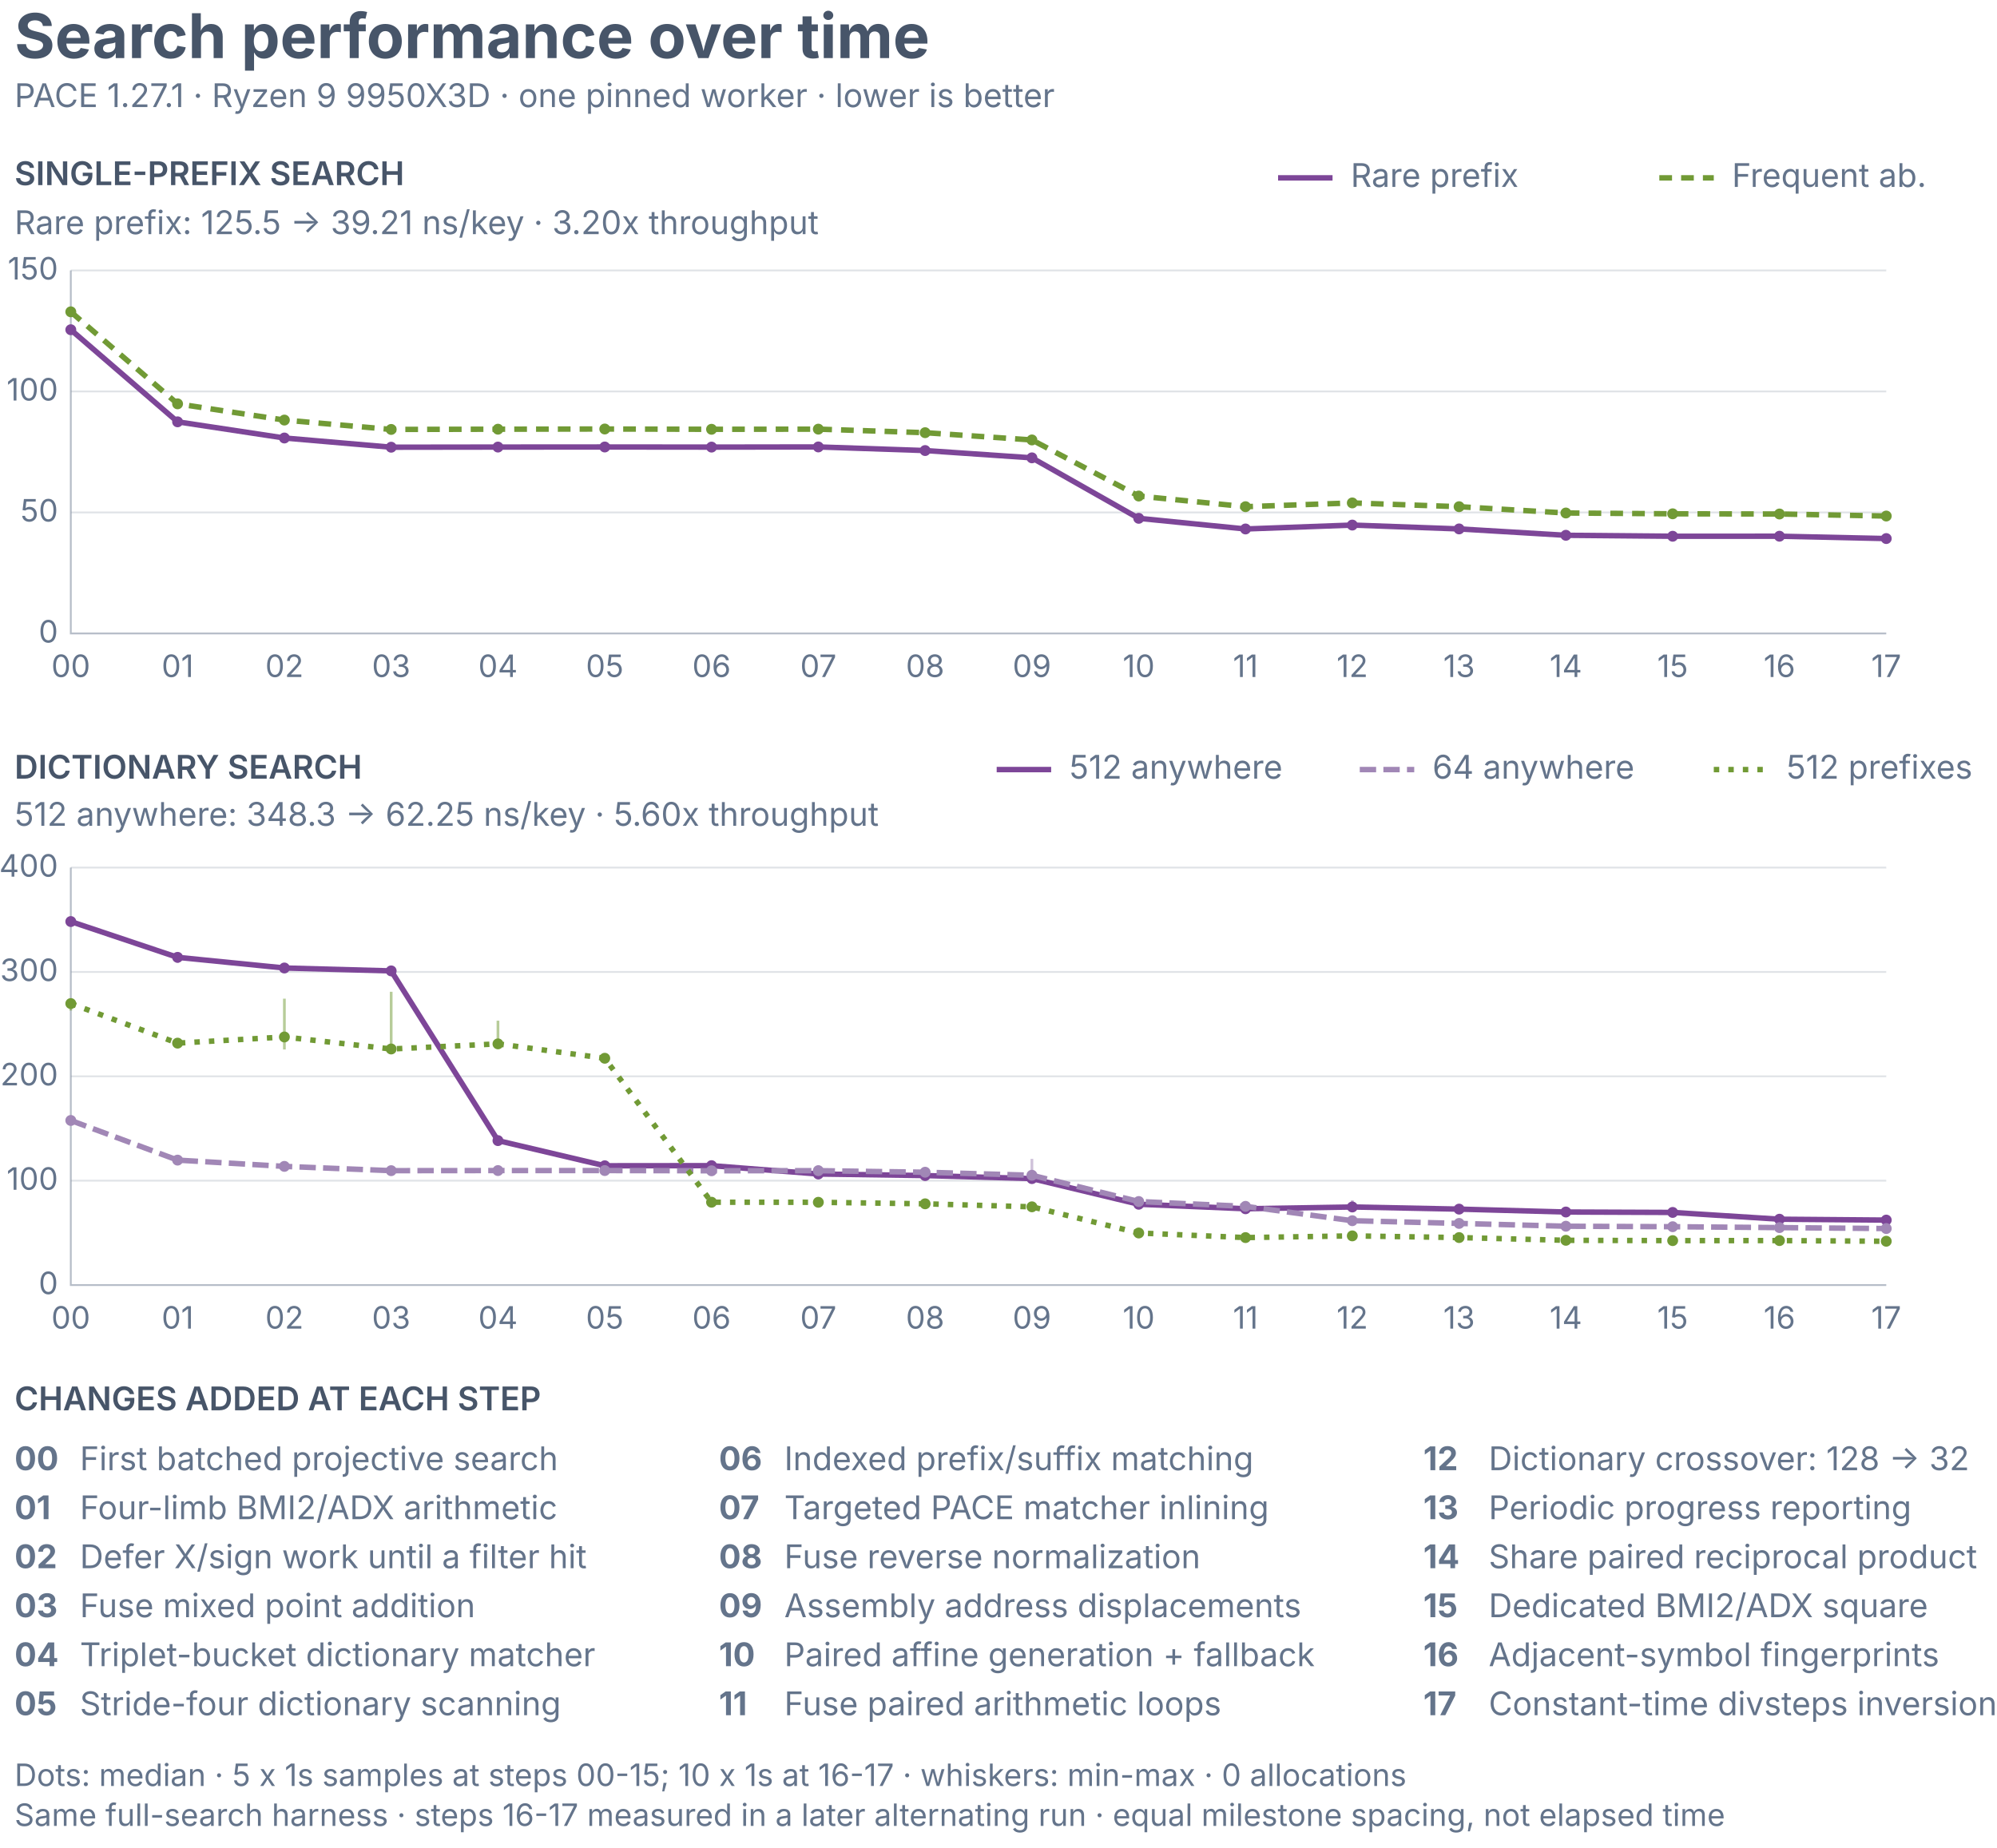
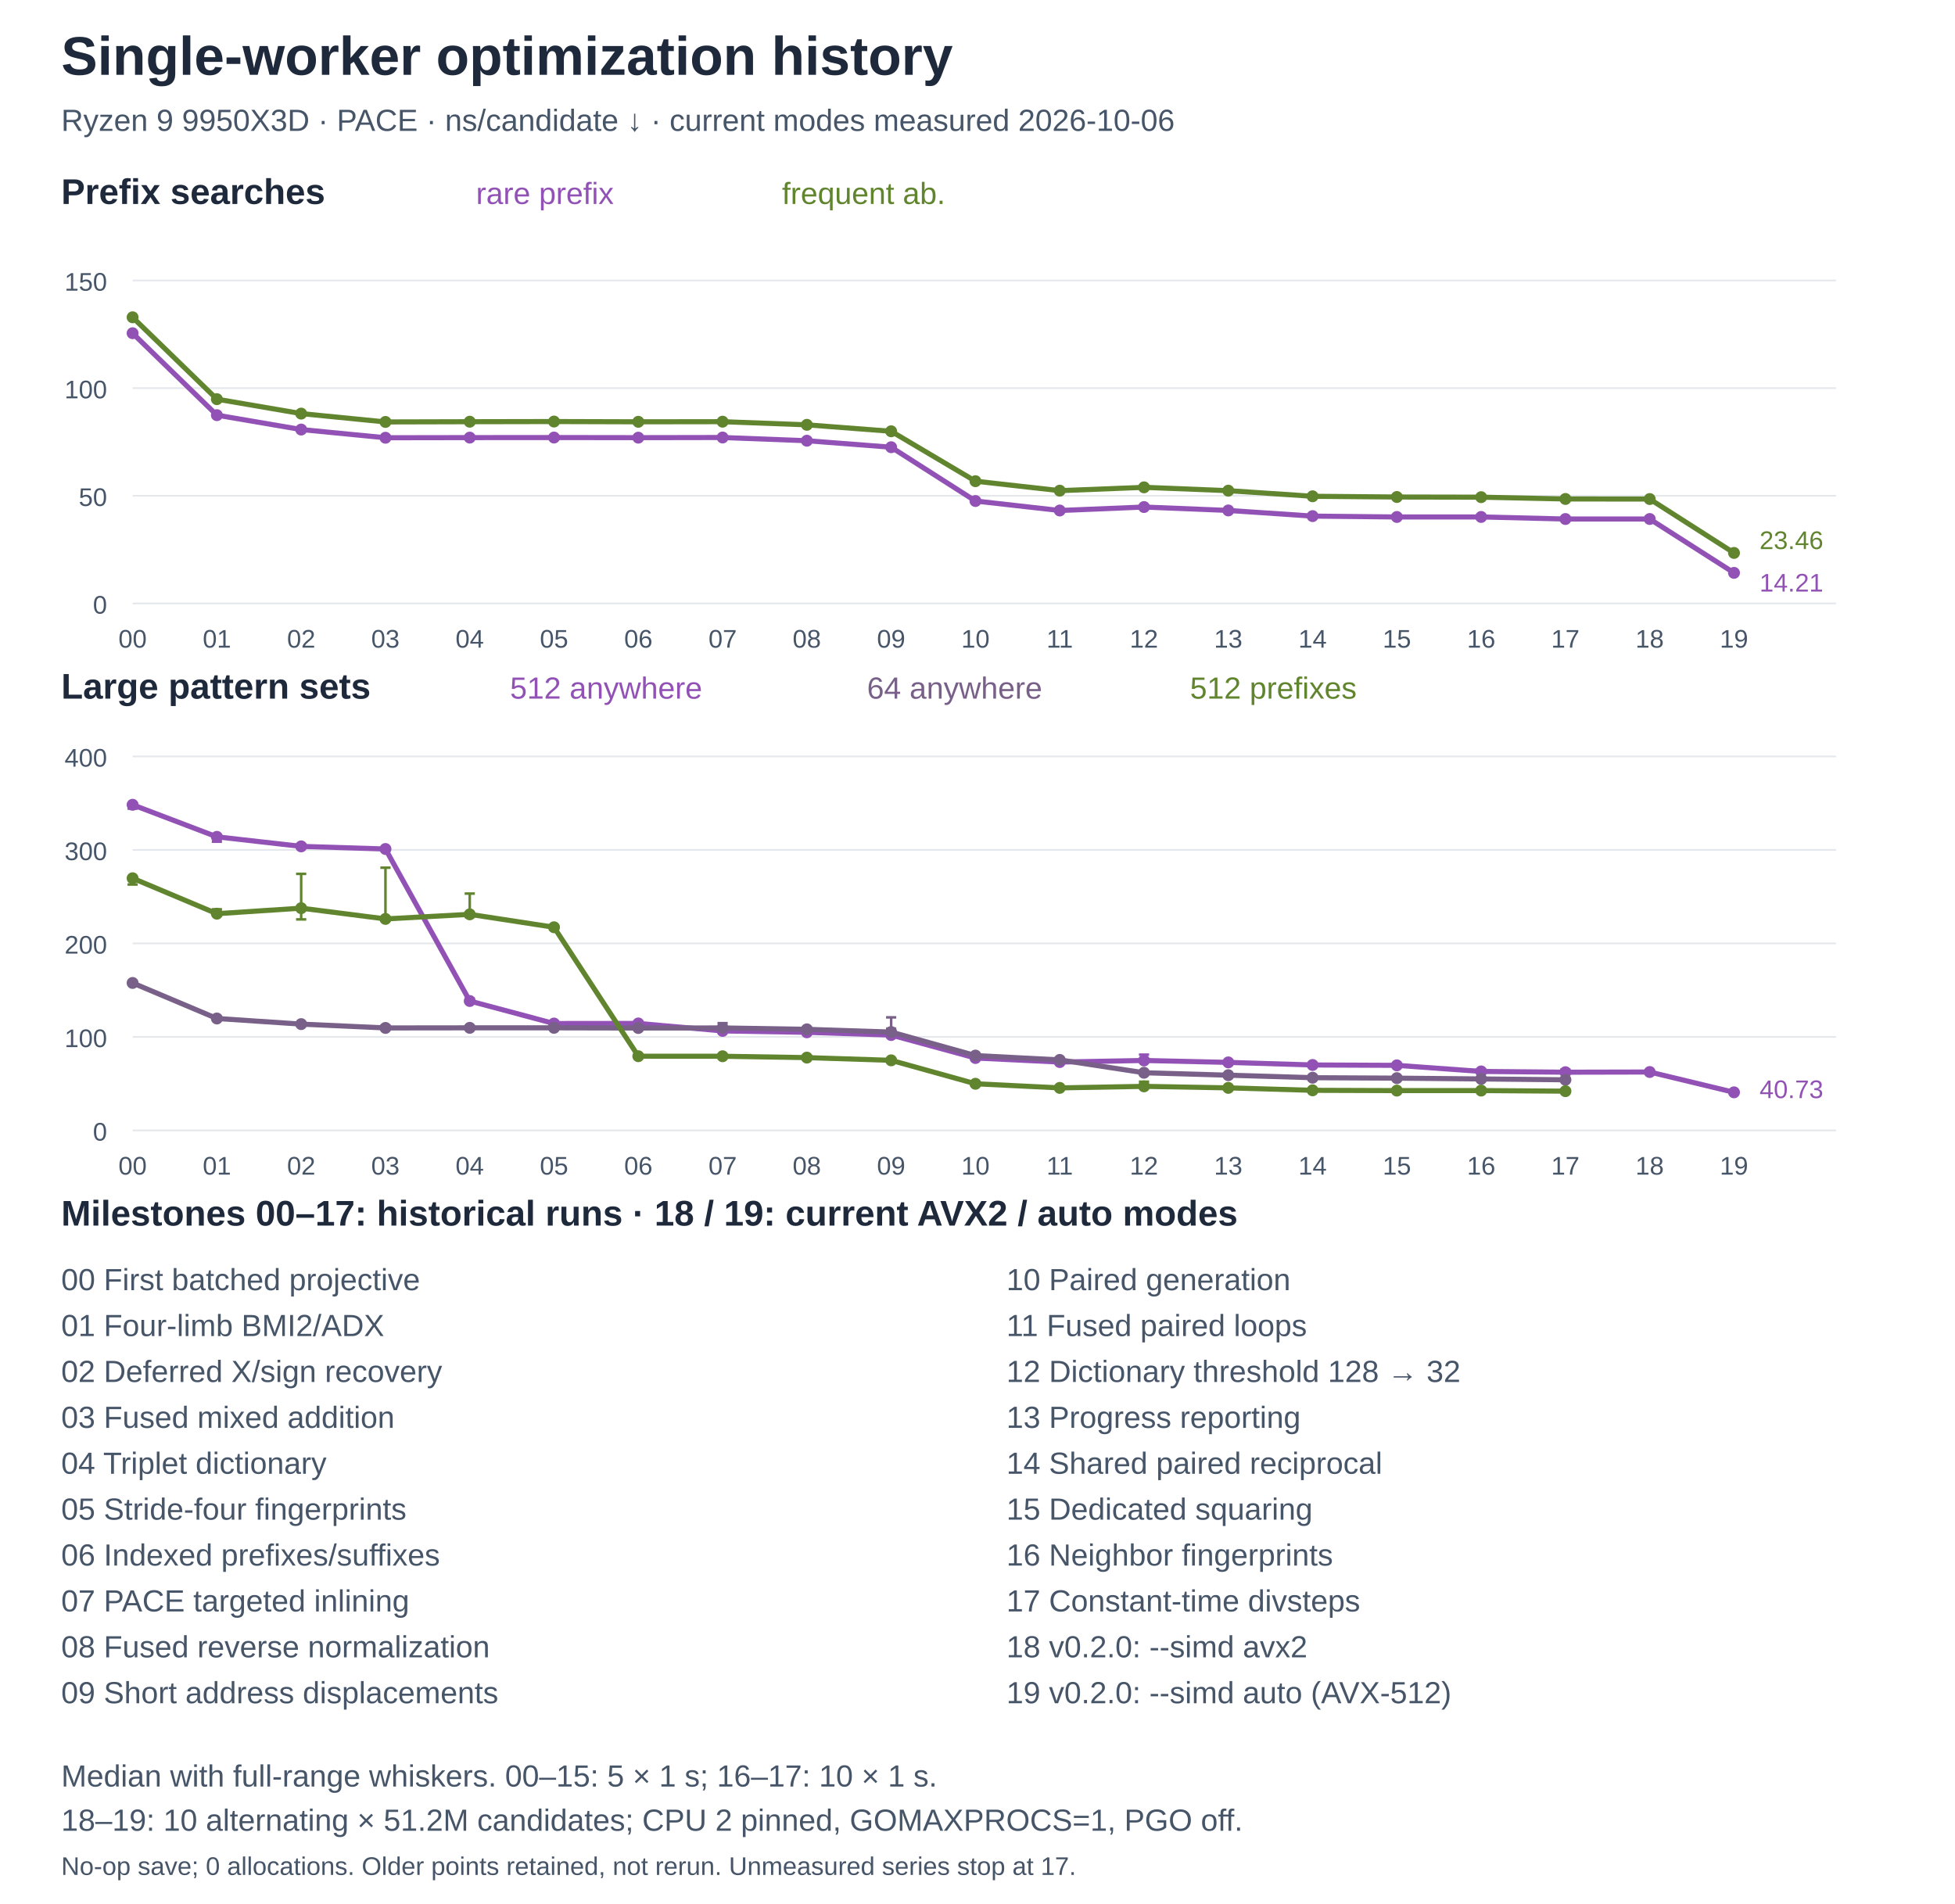
- <svg xmlns="http://www.w3.org/2000/svg" viewBox="36 6 1100 1018">
-   <style>:root{color-scheme:light}text{fill:#64748b;font-family:-apple-system,BlinkMacSystemFont,"Segoe UI",sans-serif;font-size:18px}polyline{fill:none;stroke-width:3;stroke-linejoin:round}circle{stroke:none}.title{fill:#475569;font-size:34px;font-weight:650}.section{fill:#475569;font-weight:600}.section,.summary{font-size:18px}.axis,.grid{fill:none;stroke:#8592a3;stroke-width:1}.grid{stroke-opacity:.25}.axis{stroke-opacity:.6}.ticks text{font-size:17px;font-variant-numeric:tabular-nums}.series{fill:currentColor;stroke:currentColor}.range{fill:none;stroke-width:1.5;stroke-opacity:.5}.dictionary512,.rare{color:#7d4698}.frequent,.prefix512{color:#719a35}.frequent polyline{stroke-dasharray:7 5}.dictionary64{color:#a187b6}.dictionary64 polyline{stroke-dasharray:9 4}.prefix512 polyline{stroke-dasharray:3 5}.step{font-weight:650;font-variant-numeric:tabular-nums}.footer{font-size:17px}</style>
-   <text x="44" y="38" class="title">Search performance over time</text>
-   <text x="44" y="65">PACE 1.27.1 · Ryzen 9 9950X3D · one pinned worker · lower is better</text>
-   <text x="44" y="108" class="section">SINGLE-PREFIX SEARCH</text>
-   <text x="44" y="135" class="summary">Rare prefix: 125.5 → 39.21 ns/key · 3.20x throughput</text>
-   <path stroke-width="3" d="M740 104h30" class="series rare" />
-   <text x="780" y="109">Rare prefix</text>
-   <path stroke-dasharray="7 5" stroke-width="3" d="M950 104h30" class="series frequent" />
-   <text x="990" y="109">Frequent ab.</text>
-   <path d="M75 155h1000M75 221.67h1000M75 288.33h1000" class="grid" />
-   <path d="M75 155v200h1000" class="axis" />
-   <g class="ticks" text-anchor="end">
-     <text x="68" y="160">150</text>
-     <text x="68" y="226.67">100</text>
-     <text x="68" y="293.33">50</text>
-     <text x="68" y="360">0</text>
-   </g>
-   <g class="ticks" text-anchor="middle">
-     <text x="75" y="379">00</text>
-     <text x="133.82" y="379">01</text>
-     <text x="192.65" y="379">02</text>
-     <text x="251.47" y="379">03</text>
-     <text x="310.29" y="379">04</text>
-     <text x="369.12" y="379">05</text>
-     <text x="427.94" y="379">06</text>
-     <text x="486.76" y="379">07</text>
-     <text x="545.59" y="379">08</text>
-     <text x="604.41" y="379">09</text>
-     <text x="663.24" y="379">10</text>
-     <text x="722.06" y="379">11</text>
-     <text x="780.88" y="379">12</text>
-     <text x="839.71" y="379">13</text>
-     <text x="898.53" y="379">14</text>
-     <text x="957.35" y="379">15</text>
-     <text x="1016.18" y="379">16</text>
-     <text x="1075" y="379">17</text>
-   </g>
-   <g id="rare" class="series rare">
-     <path d="M75 187.53v.27m58.82 50.55v.08m58.83 8.68v.25m58.82 4.95v.08m58.82-.1v.08m58.83-.13v.07m58.82-.18v.26m58.82-.15v.11m58.83 1.8v.1m58.82 3.82v.21m58.83 33.27v.05m58.82 5.8v.07m58.82-2.2v.04m58.83 2.1v.02m58.82 3.46v.04m58.82-.64v1.19m58.83-.12v.09m58.82 1.22v.06" class="range" />
-     <polyline points="75,187.67 133.82,238.41 192.65,247.32 251.47,252.39 310.29,252.31 369.12,252.27 427.94,252.33 486.76,252.24 545.59,254.23 604.41,258.25 663.24,291.57 722.06,297.44 780.88,295.29 839.71,297.41 898.53,300.92 957.35,301.45 1016.18,301.43 1075,302.72" />
-     <circle cx="75" cy="187.67" r="3" />
-     <circle cx="133.82" cy="238.41" r="3" />
-     <circle cx="192.65" cy="247.32" r="3" />
-     <circle cx="251.47" cy="252.39" r="3" />
-     <circle cx="310.29" cy="252.31" r="3" />
-     <circle cx="369.12" cy="252.27" r="3" />
-     <circle cx="427.94" cy="252.33" r="3" />
-     <circle cx="486.76" cy="252.24" r="3" />
-     <circle cx="545.59" cy="254.23" r="3" />
-     <circle cx="604.41" cy="258.25" r="3" />
-     <circle cx="663.24" cy="291.57" r="3" />
-     <circle cx="722.06" cy="297.44" r="3" />
-     <circle cx="780.88" cy="295.29" r="3" />
-     <circle cx="839.71" cy="297.41" r="3" />
-     <circle cx="898.53" cy="300.92" r="3" />
-     <circle cx="957.35" cy="301.45" r="3" />
-     <circle cx="1016.18" cy="301.43" r="3" />
-     <circle cx="1075" cy="302.72" r="3" />
-   </g>
-   <g id="frequent" class="series frequent">
-     <path d="M75 177.53v.4m58.82 50.44v.16m58.83 8.76v.2m58.82 5v.12m58.82-.25v.15m58.83-.18v.08m58.82-.09v.24m58.82-.28v.23m58.83 1.77v.13m58.82 3.68v.31m58.83 30.81v.1m58.82 5.81v.08m58.82-2.16v.07m58.83 2.01v.05m58.82 3.46v.02m58.82-.64v1.18m58.83-.07v.09m58.82.95v.2" class="range" />
-     <polyline points="75,177.8 133.82,228.49 192.65,237.44 251.47,242.6 310.29,242.47 369.12,242.36 427.94,242.52 486.76,242.44 545.59,244.39 604.41,248.39 663.24,279.29 722.06,285.16 780.88,283.09 839.71,285.16 898.53,288.64 957.35,289.08 1016.18,289.19 1075,290.31" />
-     <circle cx="75" cy="177.8" r="3" />
-     <circle cx="133.82" cy="228.49" r="3" />
-     <circle cx="192.65" cy="237.44" r="3" />
-     <circle cx="251.47" cy="242.6" r="3" />
-     <circle cx="310.29" cy="242.47" r="3" />
-     <circle cx="369.12" cy="242.36" r="3" />
-     <circle cx="427.94" cy="242.52" r="3" />
-     <circle cx="486.76" cy="242.44" r="3" />
-     <circle cx="545.59" cy="244.39" r="3" />
-     <circle cx="604.41" cy="248.39" r="3" />
-     <circle cx="663.24" cy="279.29" r="3" />
-     <circle cx="722.06" cy="285.16" r="3" />
-     <circle cx="780.88" cy="283.09" r="3" />
-     <circle cx="839.71" cy="285.16" r="3" />
-     <circle cx="898.53" cy="288.64" r="3" />
-     <circle cx="957.35" cy="289.08" r="3" />
-     <circle cx="1016.18" cy="289.19" r="3" />
-     <circle cx="1075" cy="290.31" r="3" />
-   </g>
-   <text x="44" y="435" class="section">DICTIONARY SEARCH</text>
-   <text x="44" y="461" class="summary">512 anywhere: 348.3 → 62.25 ns/key · 5.60x throughput</text>
-   <path stroke-width="3" d="M585 430h30" class="series dictionary512" />
-   <text x="625" y="435">512 anywhere</text>
-   <path stroke-dasharray="9 4" stroke-width="3" d="M785 430h30" class="series dictionary64" />
-   <text x="825" y="435">64 anywhere</text>
-   <path stroke-dasharray="3 5" stroke-width="3" d="M980 430h30" class="series prefix512" />
-   <text x="1020" y="435">512 prefixes</text>
-   <path d="M75 484h1000M75 541.5h1000M75 599h1000M75 656.5h1000" class="grid" />
-   <path d="M75 484v230h1000" class="axis" />
-   <g class="ticks" text-anchor="end">
-     <text x="68" y="489">400</text>
-     <text x="68" y="546.5">300</text>
-     <text x="68" y="604">200</text>
-     <text x="68" y="661.5">100</text>
-     <text x="68" y="719">0</text>
-   </g>
-   <g class="ticks" text-anchor="middle">
-     <text x="75" y="738">00</text>
-     <text x="133.82" y="738">01</text>
-     <text x="192.65" y="738">02</text>
-     <text x="251.47" y="738">03</text>
-     <text x="310.29" y="738">04</text>
-     <text x="369.12" y="738">05</text>
-     <text x="427.94" y="738">06</text>
-     <text x="486.76" y="738">07</text>
-     <text x="545.59" y="738">08</text>
-     <text x="604.41" y="738">09</text>
-     <text x="663.24" y="738">10</text>
-     <text x="722.06" y="738">11</text>
-     <text x="780.88" y="738">12</text>
-     <text x="839.71" y="738">13</text>
-     <text x="898.53" y="738">14</text>
-     <text x="957.35" y="738">15</text>
-     <text x="1016.18" y="738">16</text>
-     <text x="1075" y="738">17</text>
-   </g>
-   <g id="dictionary512" class="series dictionary512">
-     <path d="M75 513.27v2.82m58.82 16.9v3.45m58.83 1.67v1.44m58.82 1.09v.63m58.82 91.65v1.67m58.83 12.48v1.21m58.82-1.04v.98m58.82 3.85v.81m58.83-.17v.97m58.82-2.3v4.09m58.83 12.96v1.07m58.82 1.58v.9m58.82-4.57v3.65m58.83.46v.68m58.82.65v.96m58.82-.34v.69m58.83 2.46v1.15m58.82-1.12v1.65" class="range" />
-     <polyline points="75,513.73 133.82,533.45 192.65,539.32 251.47,540.92 310.29,634.42 369.12,648.28 427.94,648.22 486.76,652.82 545.59,653.68 604.41,655.35 663.24,669.48 722.06,671.97 780.88,670.99 839.71,672.17 898.53,673.76 957.35,673.99 1016.18,677.73 1075,678.21" />
-     <circle cx="75" cy="513.73" r="3" />
-     <circle cx="133.82" cy="533.45" r="3" />
-     <circle cx="192.65" cy="539.32" r="3" />
-     <circle cx="251.47" cy="540.92" r="3" />
-     <circle cx="310.29" cy="634.42" r="3" />
-     <circle cx="369.12" cy="648.28" r="3" />
-     <circle cx="427.94" cy="648.22" r="3" />
-     <circle cx="486.76" cy="652.82" r="3" />
-     <circle cx="545.59" cy="653.68" r="3" />
-     <circle cx="604.41" cy="655.35" r="3" />
-     <circle cx="663.24" cy="669.48" r="3" />
-     <circle cx="722.06" cy="671.97" r="3" />
-     <circle cx="780.88" cy="670.99" r="3" />
-     <circle cx="839.71" cy="672.17" r="3" />
-     <circle cx="898.53" cy="673.76" r="3" />
-     <circle cx="957.35" cy="673.99" r="3" />
-     <circle cx="1016.18" cy="677.73" r="3" />
-     <circle cx="1075" cy="678.21" r="3" />
-   </g>
-   <g id="dictionary64" class="series dictionary64">
-     <path d="M75 622.06v1.44m58.82 20.64v1.15m58.83 2.59v.86m58.82.75v1.55m58.82-1.15v1.15m58.83-1.21v1.15m58.82-1.15v1.21m58.82-2.99v2.93m58.83-.17v1.03m58.82-7.36v9.15m58.83 13.67v.84m58.82 1.56v.99m58.82 7.26v.62m58.83.82v.67m58.82.89v.64m58.82-.22v.5m58.83-.26v.76m58.82-.28v.83" class="range" />
-     <polyline points="75,623.32 133.82,645.17 192.65,648.62 251.47,650.98 310.29,650.92 369.12,650.92 427.94,651.04 486.76,650.98 545.59,651.84 604.41,653.51 663.24,667.98 722.06,670.64 780.88,678.55 839.71,680.04 898.53,681.59 957.35,681.86 1016.18,682.35 1075,682.87" />
-     <circle cx="75" cy="623.32" r="3" />
-     <circle cx="133.82" cy="645.17" r="3" />
-     <circle cx="192.65" cy="648.62" r="3" />
-     <circle cx="251.47" cy="650.98" r="3" />
-     <circle cx="310.29" cy="650.92" r="3" />
-     <circle cx="369.12" cy="650.92" r="3" />
-     <circle cx="427.94" cy="651.04" r="3" />
-     <circle cx="486.76" cy="650.98" r="3" />
-     <circle cx="545.59" cy="651.84" r="3" />
-     <circle cx="604.41" cy="653.51" r="3" />
-     <circle cx="663.24" cy="667.98" r="3" />
-     <circle cx="722.06" cy="670.64" r="3" />
-     <circle cx="780.88" cy="678.55" r="3" />
-     <circle cx="839.71" cy="680.04" r="3" />
-     <circle cx="898.53" cy="681.59" r="3" />
-     <circle cx="957.35" cy="681.86" r="3" />
-     <circle cx="1016.18" cy="682.35" r="3" />
-     <circle cx="1075" cy="682.87" r="3" />
-   </g>
-   <g id="prefix512" class="series prefix512">
-     <path d="M75 558.23v4.54m58.82 15.24v3.45m58.83-25.24v28m58.82-31.8v32.44m58.82-16.51v14.38m58.83 5.29v2.36m58.82 77.37v.66m58.82-.74v.75m58.83.21v.62m58.82.99v.72m58.83 13.95v.43m58.82 2.05v.48m58.82-3.82v2.88m58.83.41v.52m58.82 1.11v.4m58.82-.2v.46m58.83-1.06v.96m58.82-.65v1.22" class="range" />
-     <polyline points="75,558.92 133.82,580.72 192.65,577.32 251.47,583.94 310.29,581.12 369.12,589.05 427.94,668.37 486.76,668.4 545.59,669.24 604.41,670.9 663.24,685.32 722.06,687.85 780.88,686.91 839.71,687.84 898.53,689.35 957.35,689.52 1016.18,689.5 1075,689.87" />
-     <circle cx="75" cy="558.92" r="3" />
-     <circle cx="133.82" cy="580.72" r="3" />
-     <circle cx="192.65" cy="577.32" r="3" />
-     <circle cx="251.47" cy="583.94" r="3" />
-     <circle cx="310.29" cy="581.12" r="3" />
-     <circle cx="369.12" cy="589.05" r="3" />
-     <circle cx="427.94" cy="668.37" r="3" />
-     <circle cx="486.76" cy="668.4" r="3" />
-     <circle cx="545.59" cy="669.24" r="3" />
-     <circle cx="604.41" cy="670.9" r="3" />
-     <circle cx="663.24" cy="685.32" r="3" />
-     <circle cx="722.06" cy="687.85" r="3" />
-     <circle cx="780.88" cy="686.91" r="3" />
-     <circle cx="839.71" cy="687.84" r="3" />
-     <circle cx="898.53" cy="689.35" r="3" />
-     <circle cx="957.35" cy="689.52" r="3" />
-     <circle cx="1016.18" cy="689.5" r="3" />
-     <circle cx="1075" cy="689.87" r="3" />
-   </g>
-   <text x="44" y="783" class="section">CHANGES ADDED AT EACH STEP</text>
-   <text x="44" y="816">
-     <tspan class="step">00</tspan>
-     <tspan x="80">First batched projective search</tspan>
-   </text>
-   <text x="44" y="843">
-     <tspan class="step">01</tspan>
-     <tspan x="80">Four-limb BMI2/ADX arithmetic</tspan>
-   </text>
-   <text x="44" y="870">
-     <tspan class="step">02</tspan>
-     <tspan x="80">Defer X/sign work until a filter hit</tspan>
-   </text>
-   <text x="44" y="897">
-     <tspan class="step">03</tspan>
-     <tspan x="80">Fuse mixed point addition</tspan>
-   </text>
-   <text x="44" y="924">
-     <tspan class="step">04</tspan>
-     <tspan x="80">Triplet-bucket dictionary matcher</tspan>
-   </text>
-   <text x="44" y="951">
-     <tspan class="step">05</tspan>
-     <tspan x="80">Stride-four dictionary scanning</tspan>
-   </text>
-   <text x="432" y="816">
-     <tspan class="step">06</tspan>
-     <tspan x="468">Indexed prefix/suffix matching</tspan>
-   </text>
-   <text x="432" y="843">
-     <tspan class="step">07</tspan>
-     <tspan x="468">Targeted PACE matcher inlining</tspan>
-   </text>
-   <text x="432" y="870">
-     <tspan class="step">08</tspan>
-     <tspan x="468">Fuse reverse normalization</tspan>
-   </text>
-   <text x="432" y="897">
-     <tspan class="step">09</tspan>
-     <tspan x="468">Assembly address displacements</tspan>
-   </text>
-   <text x="432" y="924">
-     <tspan class="step">10</tspan>
-     <tspan x="468">Paired affine generation + fallback</tspan>
-   </text>
-   <text x="432" y="951">
-     <tspan class="step">11</tspan>
-     <tspan x="468">Fuse paired arithmetic loops</tspan>
-   </text>
-   <text x="820" y="816">
-     <tspan class="step">12</tspan>
-     <tspan x="856">Dictionary crossover: 128 → 32</tspan>
-   </text>
-   <text x="820" y="843">
-     <tspan class="step">13</tspan>
-     <tspan x="856">Periodic progress reporting</tspan>
-   </text>
-   <text x="820" y="870">
-     <tspan class="step">14</tspan>
-     <tspan x="856">Share paired reciprocal product</tspan>
-   </text>
-   <text x="820" y="897">
-     <tspan class="step">15</tspan>
-     <tspan x="856">Dedicated BMI2/ADX square</tspan>
-   </text>
-   <text x="820" y="924">
-     <tspan class="step">16</tspan>
-     <tspan x="856">Adjacent-symbol fingerprints</tspan>
-   </text>
-   <text x="820" y="951">
-     <tspan class="step">17</tspan>
-     <tspan x="856">Constant-time divsteps inversion</tspan>
-   </text>
-   <text x="44" y="990" class="footer">Dots: median · 5 x 1s samples at steps 00-15; 10 x 1s at 16-17 · whiskers: min-max · 0 allocations</text>
-   <text x="44" y="1012" class="footer">Same full-search harness · steps 16-17 measured in a later alternating run · equal milestone spacing, not elapsed time</text>
+ <svg xmlns="http://www.w3.org/2000/svg" viewBox="0 0 1150 1120" role="img" aria-labelledby="title desc">
+   <style>svg{color-scheme:light}text{font-family:Segoe UI,Arial,sans-serif;font-size:18px;fill:#475569}.title{font-size:32px;font-weight:600;fill:#1e293b}.heading{font-size:21px;font-weight:600;fill:#1e293b}.small{font-size:15px}.grid{stroke:#8592a3;stroke-opacity:0.22}.series{fill:none;stroke-width:3}.range{fill:none;stroke-width:1.5}</style>
+   <text x="36" y="44" class="title">Single-worker optimization history</text>
+   <text x="36" y="77">Ryzen 9 9950X3D · PACE · ns/candidate ↓ · current modes measured 2026-10-06</text>
+   <text x="36" y="120" class="heading">Prefix searches</text>
+   <text x="280" y="120" style="fill:#9252b5">rare prefix</text>
+   <text x="460" y="120" style="fill:#61852f">frequent ab.</text>
+   <text x="36" y="411" class="heading">Large pattern sets</text>
+   <text x="300" y="411" style="fill:#9252b5">512 anywhere</text>
+   <text x="510" y="411" style="fill:#786088">64 anywhere</text>
+   <text x="700" y="411" style="fill:#61852f">512 prefixes</text>
+   <path d="M78,355H1080" class="grid" />
+   <text x="63" y="361" text-anchor="end" class="small">0</text>
+   <path d="M78,291.667H1080" class="grid" />
+   <text x="63" y="297.667" text-anchor="end" class="small">50</text>
+   <path d="M78,228.333H1080" class="grid" />
+   <text x="63" y="234.333" text-anchor="end" class="small">100</text>
+   <path d="M78,165H1080" class="grid" />
+   <text x="63" y="171" text-anchor="end" class="small">150</text>
+   <text x="78.0" y="381" text-anchor="middle" class="small">00</text>
+   <text x="127.6" y="381" text-anchor="middle" class="small">01</text>
+   <text x="177.2" y="381" text-anchor="middle" class="small">02</text>
+   <text x="226.7" y="381" text-anchor="middle" class="small">03</text>
+   <text x="276.3" y="381" text-anchor="middle" class="small">04</text>
+   <text x="325.9" y="381" text-anchor="middle" class="small">05</text>
+   <text x="375.5" y="381" text-anchor="middle" class="small">06</text>
+   <text x="425.1" y="381" text-anchor="middle" class="small">07</text>
+   <text x="474.6" y="381" text-anchor="middle" class="small">08</text>
+   <text x="524.2" y="381" text-anchor="middle" class="small">09</text>
+   <text x="573.8" y="381" text-anchor="middle" class="small">10</text>
+   <text x="623.4" y="381" text-anchor="middle" class="small">11</text>
+   <text x="672.9" y="381" text-anchor="middle" class="small">12</text>
+   <text x="722.5" y="381" text-anchor="middle" class="small">13</text>
+   <text x="772.1" y="381" text-anchor="middle" class="small">14</text>
+   <text x="821.7" y="381" text-anchor="middle" class="small">15</text>
+   <text x="871.3" y="381" text-anchor="middle" class="small">16</text>
+   <text x="920.8" y="381" text-anchor="middle" class="small">17</text>
+   <text x="970.4" y="381" text-anchor="middle" class="small">18</text>
+   <text x="1020.0" y="381" text-anchor="middle" class="small">19</text>
+   <path d="M78,665H1080" class="grid" />
+   <text x="63" y="671" text-anchor="end" class="small">0</text>
+   <path d="M78,610H1080" class="grid" />
+   <text x="63" y="616" text-anchor="end" class="small">100</text>
+   <path d="M78,555H1080" class="grid" />
+   <text x="63" y="561" text-anchor="end" class="small">200</text>
+   <path d="M78,500H1080" class="grid" />
+   <text x="63" y="506" text-anchor="end" class="small">300</text>
+   <path d="M78,445H1080" class="grid" />
+   <text x="63" y="451" text-anchor="end" class="small">400</text>
+   <text x="78.0" y="691" text-anchor="middle" class="small">00</text>
+   <text x="127.6" y="691" text-anchor="middle" class="small">01</text>
+   <text x="177.2" y="691" text-anchor="middle" class="small">02</text>
+   <text x="226.7" y="691" text-anchor="middle" class="small">03</text>
+   <text x="276.3" y="691" text-anchor="middle" class="small">04</text>
+   <text x="325.9" y="691" text-anchor="middle" class="small">05</text>
+   <text x="375.5" y="691" text-anchor="middle" class="small">06</text>
+   <text x="425.1" y="691" text-anchor="middle" class="small">07</text>
+   <text x="474.6" y="691" text-anchor="middle" class="small">08</text>
+   <text x="524.2" y="691" text-anchor="middle" class="small">09</text>
+   <text x="573.8" y="691" text-anchor="middle" class="small">10</text>
+   <text x="623.4" y="691" text-anchor="middle" class="small">11</text>
+   <text x="672.9" y="691" text-anchor="middle" class="small">12</text>
+   <text x="722.5" y="691" text-anchor="middle" class="small">13</text>
+   <text x="772.1" y="691" text-anchor="middle" class="small">14</text>
+   <text x="821.7" y="691" text-anchor="middle" class="small">15</text>
+   <text x="871.3" y="691" text-anchor="middle" class="small">16</text>
+   <text x="920.8" y="691" text-anchor="middle" class="small">17</text>
+   <text x="970.4" y="691" text-anchor="middle" class="small">18</text>
+   <text x="1020.0" y="691" text-anchor="middle" class="small">19</text>
+   <polyline points="78.00,196.03 127.58,244.24 177.16,252.70 226.74,257.52 276.32,257.44 325.89,257.40 375.47,257.47 425.05,257.38 474.63,259.27 524.21,263.09 573.79,294.74 623.37,300.32 672.95,298.28 722.53,300.29 772.11,303.62 821.68,304.13 871.26,304.11 920.84,305.33 970.42,305.32 1020.00,337.00" class="series" stroke="#9252b5" />
+   <path d="M78.00,196.16V195.91m-3,0h6M75,196.16h6M127.58,244.26V244.18m-3,0h6M124.58,244.26h6M177.16,252.74V252.50m-3,0h6M174.16,252.74h6M226.74,257.52V257.44m-3,0h6M223.74,257.52h6M276.32,257.50V257.43m-3,0h6M273.32,257.50h6M325.89,257.44V257.38m-3,0h6M322.89,257.44h6M375.47,257.52V257.28m-3,0h6M372.47,257.52h6M425.05,257.48V257.38m-3,0h6M422.05,257.48h6M474.63,259.29V259.19m-3,0h6M471.63,259.29h6M524.21,263.12V262.91m-3,0h6M521.21,263.12h6M573.79,294.77V294.72m-3,0h6M570.79,294.77h6M623.37,300.34V300.28m-3,0h6M620.37,300.34h6M672.95,298.29V298.25m-3,0h6M669.95,298.29h6M722.53,300.31V300.29m-3,0h6M719.53,300.31h6M772.11,303.64V303.60m-3,0h6M769.11,303.64h6M821.68,304.16V303.03m-3,0h6M818.68,304.16h6M871.26,304.13V304.04m-3,0h6M868.26,304.13h6M920.84,305.35V305.28m-3,0h6M917.84,305.35h6M970.42,305.36V304.05m-3,0h6M967.42,305.36h6M1020.00,337.01V336.99m-3,0h6M1017,337.01h6" class="range" stroke="#9252b5" />
+   <path d="M78.00,196.03h0M127.58,244.24h0M177.16,252.70h0M226.74,257.52h0M276.32,257.44h0M325.89,257.40h0M375.47,257.47h0M425.05,257.38h0M474.63,259.27h0M524.21,263.09h0M573.79,294.74h0M623.37,300.32h0M672.95,298.28h0M722.53,300.29h0M772.11,303.62h0M821.68,304.13h0M871.26,304.11h0M920.84,305.33h0M970.42,305.32h0M1020.00,337.00h0" stroke="#9252b5" stroke-width="7" stroke-linecap="round" />
+   <polyline points="78.00,186.66 127.58,234.82 177.16,243.32 226.74,248.22 276.32,248.09 325.89,247.99 375.47,248.14 425.05,248.07 474.63,249.92 524.21,253.72 573.79,283.08 623.37,288.65 672.95,286.69 722.53,288.65 772.11,291.96 821.68,292.38 871.26,292.48 920.84,293.54 970.42,293.58 1020.00,325.28" class="series" stroke="#61852f" />
+   <path d="M78.00,186.79V186.41m-3,0h6M75,186.79h6M127.58,234.86V234.70m-3,0h6M124.58,234.86h6M177.16,243.37V243.18m-3,0h6M174.16,243.37h6M226.74,248.23V248.12m-3,0h6M223.74,248.23h6M276.32,248.13V247.99m-3,0h6M273.32,248.13h6M325.89,248.04V247.97m-3,0h6M322.89,248.04h6M375.47,248.18V247.95m-3,0h6M372.47,248.18h6M425.05,248.13V247.92m-3,0h6M422.05,248.13h6M474.63,249.94V249.82m-3,0h6M471.63,249.94h6M524.21,253.73V253.44m-3,0h6M521.21,253.73h6M573.79,283.09V283.00m-3,0h6M570.79,283.09h6M623.37,288.69V288.61m-3,0h6M620.37,288.69h6M672.95,286.70V286.64m-3,0h6M669.95,286.70h6M722.53,288.66V288.61m-3,0h6M719.53,288.66h6M772.11,291.97V291.95m-3,0h6M769.11,291.97h6M821.68,292.48V291.36m-3,0h6M818.68,292.48h6M871.26,292.50V292.41m-3,0h6M868.26,292.50h6M920.84,293.59V293.40m-3,0h6M917.84,293.59h6M970.42,293.60V293.50m-3,0h6M967.42,293.60h6M1020.00,325.31V325.28m-3,0h6M1017,325.31h6" class="range" stroke="#61852f" />
+   <path d="M78.00,186.66h0M127.58,234.82h0M177.16,243.32h0M226.74,248.22h0M276.32,248.09h0M325.89,247.99h0M375.47,248.14h0M425.05,248.07h0M474.63,249.92h0M524.21,253.72h0M573.79,283.08h0M623.37,288.65h0M672.95,286.69h0M722.53,288.65h0M772.11,291.96h0M821.68,292.38h0M871.26,292.48h0M920.84,293.54h0M970.42,293.58h0M1020.00,325.28h0" stroke="#61852f" stroke-width="7" stroke-linecap="round" />
+   <polyline points="78.00,473.44 127.58,492.30 177.16,497.91 226.74,499.45 276.32,588.88 325.89,602.13 375.47,602.08 425.05,606.48 474.63,607.30 524.21,608.90 573.79,622.41 623.37,624.80 672.95,623.86 722.53,624.99 772.11,626.51 821.68,626.73 871.26,630.31 920.84,630.76 970.42,630.65 1020.00,642.60" class="series" stroke="#9252b5" />
+   <path d="M78.00,475.69V473.00m-3,0h6M75,475.69h6M127.58,495.16V491.86m-3,0h6M124.58,495.16h6M177.16,498.13V496.75m-3,0h6M174.16,498.13h6M226.74,499.78V499.17m-3,0h6M223.74,499.78h6M276.32,589.04V587.45m-3,0h6M273.32,589.04h6M325.89,602.13V600.98m-3,0h6M322.89,602.13h6M375.47,602.08V601.14m-3,0h6M372.47,602.08h6M425.05,606.53V605.76m-3,0h6M422.05,606.53h6M474.63,607.30V606.37m-3,0h6M471.63,607.30h6M524.21,609.01V605.11m-3,0h6M521.21,609.01h6M573.79,622.44V621.41m-3,0h6M570.79,622.44h6M623.37,624.81V623.95m-3,0h6M620.37,624.81h6M672.95,623.93V620.43m-3,0h6M669.95,623.93h6M722.53,625.01V624.37m-3,0h6M719.53,625.01h6M772.11,626.55V625.64m-3,0h6M769.11,626.55h6M821.68,626.89V626.24m-3,0h6M818.68,626.89h6M871.26,630.35V629.24m-3,0h6M868.26,630.35h6M920.84,630.86V629.27m-3,0h6M917.84,630.86h6M970.42,630.67V630.63m-3,0h6M967.42,630.67h6M1020.00,642.62V642.55m-3,0h6M1017,642.62h6" class="range" stroke="#9252b5" />
+   <path d="M78.00,473.44h0M127.58,492.30h0M177.16,497.91h0M226.74,499.45h0M276.32,588.88h0M325.89,602.13h0M375.47,602.08h0M425.05,606.48h0M474.63,607.30h0M524.21,608.90h0M573.79,622.41h0M623.37,624.80h0M672.95,623.86h0M722.53,624.99h0M772.11,626.51h0M821.68,626.73h0M871.26,630.31h0M920.84,630.76h0M970.42,630.65h0M1020.00,642.60h0" stroke="#9252b5" stroke-width="7" stroke-linecap="round" />
+   <polyline points="78.00,578.26 127.58,599.16 177.16,602.47 226.74,604.72 276.32,604.66 325.89,604.66 375.47,604.77 425.05,604.72 474.63,605.54 524.21,607.14 573.79,620.98 623.37,623.53 672.95,631.09 722.53,632.52 772.11,634.00 821.68,634.26 871.26,634.73 920.84,635.23" class="series" stroke="#786088" />
+   <path d="M78.00,578.43V577.06m-3,0h6M75,578.43h6M127.58,599.27V598.17m-3,0h6M124.58,599.27h6M177.16,602.58V601.75m-3,0h6M174.16,602.58h6M226.74,604.77V603.29m-3,0h6M223.74,604.77h6M276.32,604.77V603.67m-3,0h6M273.32,604.77h6M325.89,604.72V603.62m-3,0h6M322.89,604.72h6M375.47,604.77V603.62m-3,0h6M372.47,604.77h6M425.05,604.72V601.91m-3,0h6M422.05,604.72h6M474.63,605.54V604.55m-3,0h6M471.63,605.54h6M524.21,607.25V598.50m-3,0h6M521.21,607.25h6M573.79,621.13V620.33m-3,0h6M570.79,621.13h6M623.37,623.57V622.63m-3,0h6M620.37,623.57h6M672.95,631.11V630.51m-3,0h6M669.95,631.11h6M722.53,632.54V631.90m-3,0h6M719.53,632.54h6M772.11,634.00V633.39m-3,0h6M769.11,634.00h6M821.68,634.27V633.79m-3,0h6M818.68,634.27h6M871.26,634.74V634.02m-3,0h6M868.26,634.74h6M920.84,635.27V634.48m-3,0h6M917.84,635.27h6" class="range" stroke="#786088" />
+   <path d="M78.00,578.26h0M127.58,599.16h0M177.16,602.47h0M226.74,604.72h0M276.32,604.66h0M325.89,604.66h0M375.47,604.77h0M425.05,604.72h0M474.63,605.54h0M524.21,607.14h0M573.79,620.98h0M623.37,623.53h0M672.95,631.09h0M722.53,632.52h0M772.11,634.00h0M821.68,634.26h0M871.26,634.73h0M920.84,635.23h0" stroke="#786088" stroke-width="7" stroke-linecap="round" />
+   <polyline points="78.00,516.66 127.58,537.51 177.16,534.26 226.74,540.59 276.32,537.89 325.89,545.49 375.47,621.35 425.05,621.38 474.63,622.18 524.21,623.78 573.79,637.57 623.37,639.99 672.95,639.09 722.53,639.98 772.11,641.42 821.68,641.59 871.26,641.57 920.84,641.92" class="series" stroke="#61852f" />
+   <path d="M78.00,520.35V516.00m-3,0h6M75,520.35h6M127.58,538.23V534.92m-3,0h6M124.58,538.23h6M177.16,540.87V514.08m-3,0h6M174.16,540.87h6M226.74,541.47V510.45m-3,0h6M223.74,541.47h6M276.32,539.43V525.68m-3,0h6M273.32,539.43h6M325.89,546.75V544.50m-3,0h6M322.89,546.75h6M375.47,621.39V620.76m-3,0h6M372.47,621.39h6M425.05,621.40V620.68m-3,0h6M422.05,621.40h6M474.63,622.19V621.61m-3,0h6M471.63,622.19h6M524.21,623.83V623.14m-3,0h6M521.21,623.83h6M573.79,637.58V637.18m-3,0h6M570.79,637.58h6M623.37,640.01V639.55m-3,0h6M620.37,640.01h6M672.95,639.11V636.36m-3,0h6M669.95,639.11h6M722.53,640.00V639.50m-3,0h6M719.53,640.00h6M772.11,641.44V641.06m-3,0h6M769.11,641.44h6M821.68,641.69V641.25m-3,0h6M818.68,641.69h6M871.26,641.59V640.68m-3,0h6M868.26,641.59h6M920.84,642.14V640.97m-3,0h6M917.84,642.14h6" class="range" stroke="#61852f" />
+   <path d="M78.00,516.66h0M127.58,537.51h0M177.16,534.26h0M226.74,540.59h0M276.32,537.89h0M325.89,545.49h0M375.47,621.35h0M425.05,621.38h0M474.63,622.18h0M524.21,623.78h0M573.79,637.57h0M623.37,639.99h0M672.95,639.09h0M722.53,639.98h0M772.11,641.42h0M821.68,641.59h0M871.26,641.57h0M920.84,641.92h0" stroke="#61852f" stroke-width="7" stroke-linecap="round" />
+   <text x="1035" y="348" class="small" style="fill:#9252b5">14.21</text>
+   <text x="1035" y="323" class="small" style="fill:#61852f">23.46</text>
+   <text x="1035" y="646" class="small" style="fill:#9252b5">40.73</text>
+   <text x="36" y="721" class="heading">Milestones 00–17: historical runs · 18 / 19: current AVX2 / auto modes</text>
+   <text x="36" y="759">00  First batched projective</text>
+   <text x="36" y="786">01  Four-limb BMI2/ADX</text>
+   <text x="36" y="813">02  Deferred X/sign recovery</text>
+   <text x="36" y="840">03  Fused mixed addition</text>
+   <text x="36" y="867">04  Triplet dictionary</text>
+   <text x="36" y="894">05  Stride-four fingerprints</text>
+   <text x="36" y="921">06  Indexed prefixes/suffixes</text>
+   <text x="36" y="948">07  PACE targeted inlining</text>
+   <text x="36" y="975">08  Fused reverse normalization</text>
+   <text x="36" y="1002">09  Short address displacements</text>
+   <text x="592" y="759">10  Paired generation</text>
+   <text x="592" y="786">11  Fused paired loops</text>
+   <text x="592" y="813">12  Dictionary threshold 128 → 32</text>
+   <text x="592" y="840">13  Progress reporting</text>
+   <text x="592" y="867">14  Shared paired reciprocal</text>
+   <text x="592" y="894">15  Dedicated squaring</text>
+   <text x="592" y="921">16  Neighbor fingerprints</text>
+   <text x="592" y="948">17  Constant-time divsteps</text>
+   <text x="592" y="975">18  v0.2.0: --simd avx2</text>
+   <text x="592" y="1002">19  v0.2.0: --simd auto (AVX-512)</text>
+   <text x="36" y="1051">Median with full-range whiskers. 00–15: 5 × 1 s; 16–17: 10 × 1 s.</text>
+   <text x="36" y="1077">18–19: 10 alternating × 51.2M candidates; CPU 2 pinned, GOMAXPROCS=1, PGO off.</text>
+   <text x="36" y="1103" class="small">No-op save; 0 allocations. Older points retained, not rerun. Unmeasured series stop at 17.</text>
</svg>
